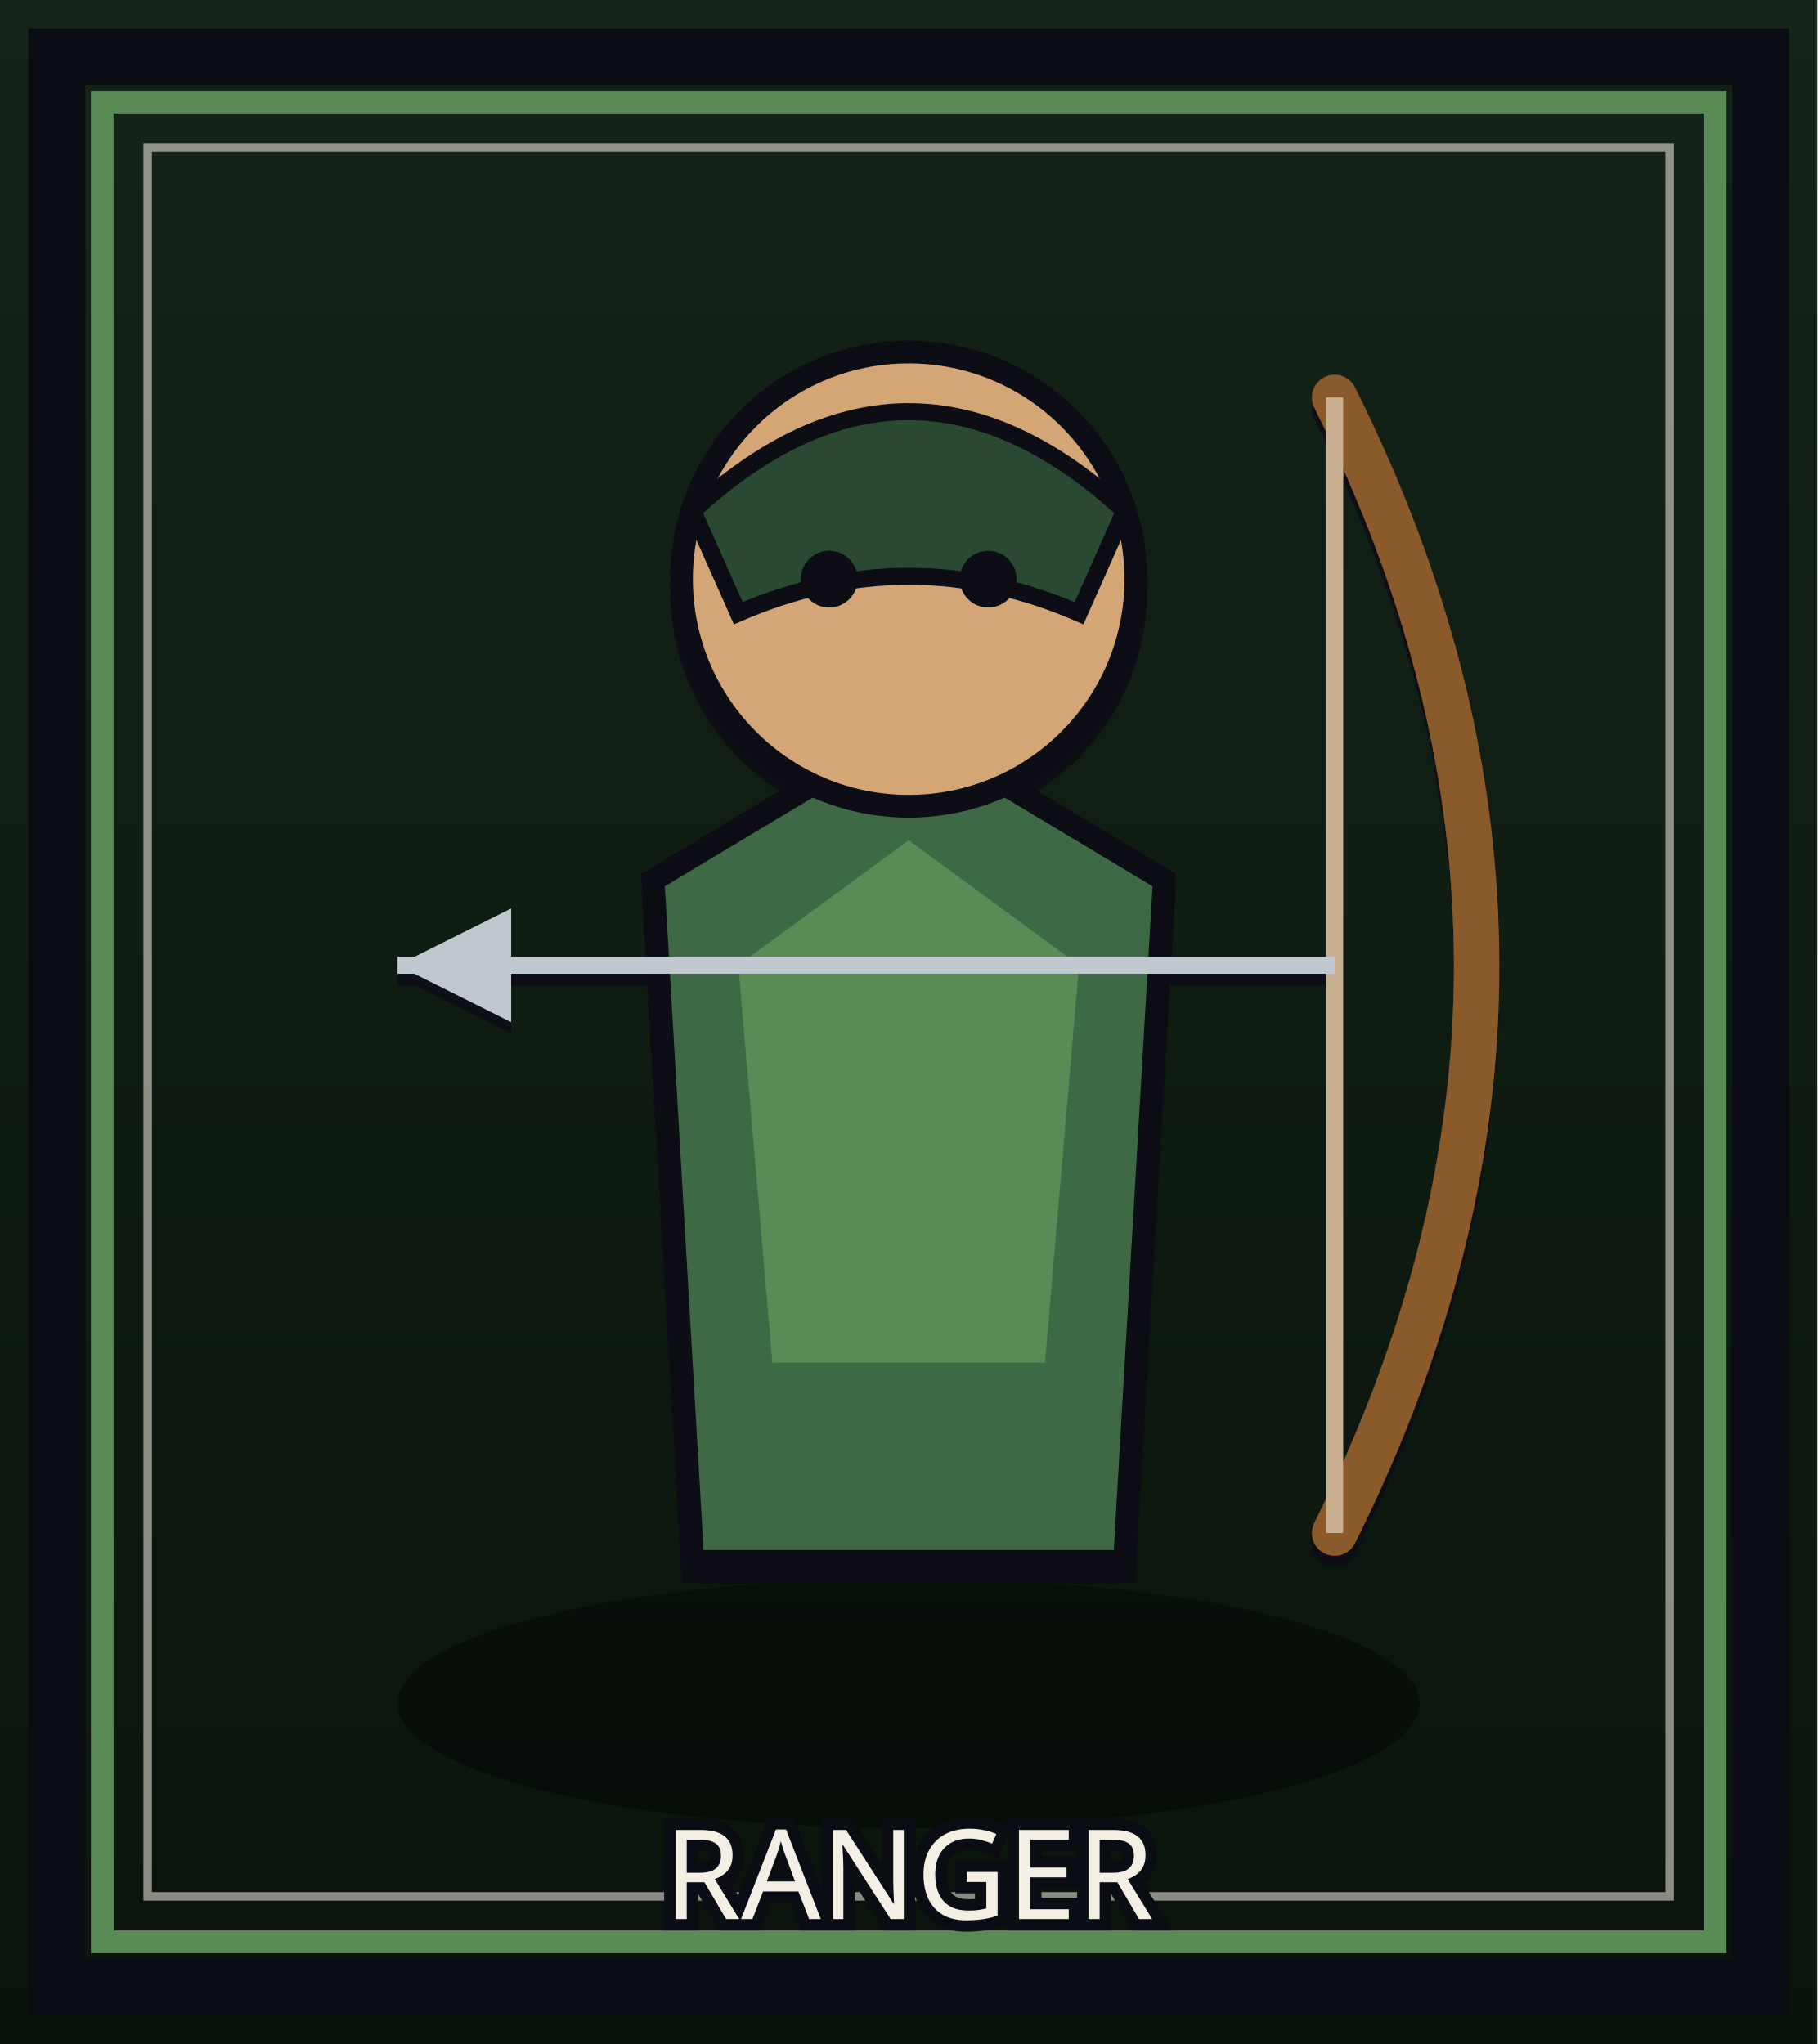
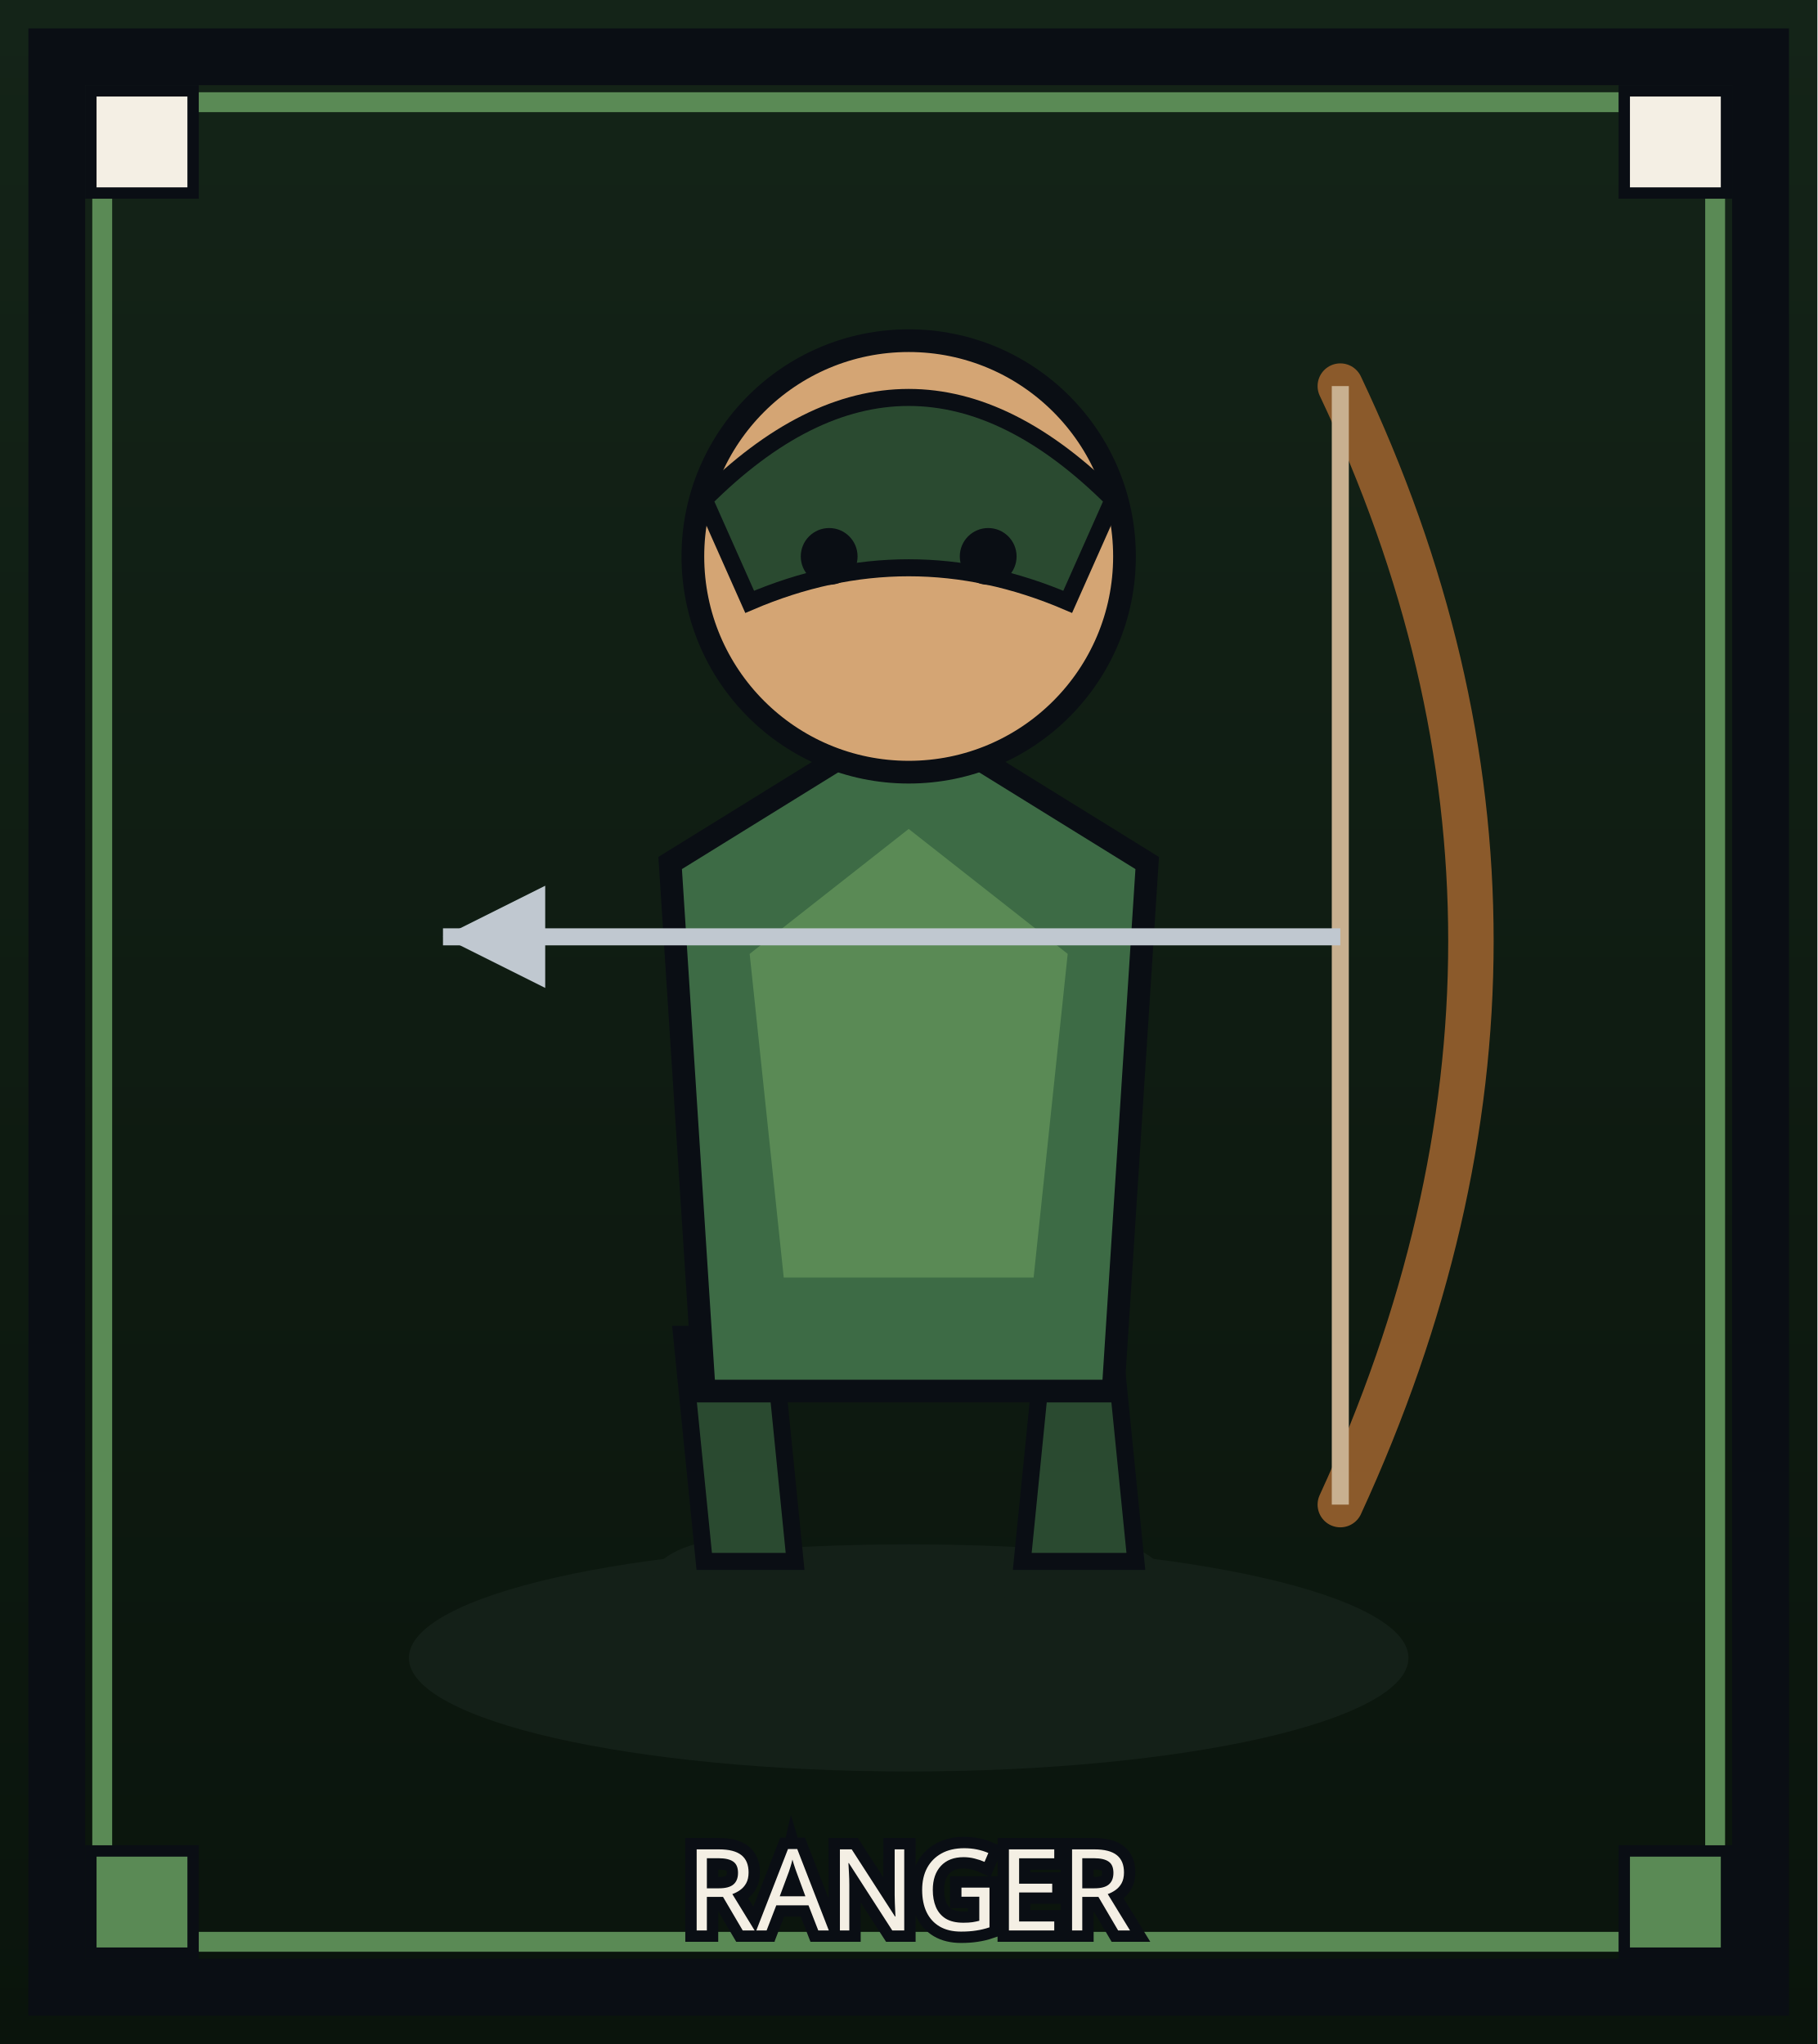
<svg xmlns="http://www.w3.org/2000/svg" width="320" height="360" viewBox="0 0 320 360" fill="none">
  <defs>
-     <linearGradient id="bg" x1="0" y1="0" x2="0" y2="1">
+     <linearGradient id="rng-bg" x1="0" y1="0" x2="0" y2="1">
      <stop offset="0%" stop-color="#142418" />
      <stop offset="100%" stop-color="#0a140c" />
    </linearGradient>
-     <filter id="ink" x="-20%" y="-20%" width="140%" height="140%">
-       <feDropShadow dx="0" dy="2" stdDeviation="0" flood-color="#0a0e14" flood-opacity="0.9" />
-     </filter>
  </defs>
-   <rect width="320" height="360" fill="url(#bg)" />
-   <ellipse cx="160" cy="300" rx="90" ry="22" fill="#000" opacity="0.35" />
-   <g filter="url(#ink)">
-     <path d="M115 155 L160 128 L205 155 L198 275 L122 275 Z" fill="#3d6b45" stroke="#0a0e14" stroke-width="4" />
-     <path d="M130 170 L160 148 L190 170 L184 240 L136 240 Z" fill="#5a8a55" />
-     <circle cx="160" cy="102" r="40" fill="#d4a574" stroke="#0a0e14" stroke-width="4" />
-     <path d="M122 90 Q160 55 198 90 L190 108 Q160 95 130 108Z" fill="#2a4a30" stroke="#0a0e14" stroke-width="3" />
-     <circle cx="146" cy="102" r="5" fill="#0a0e14" />
-     <circle cx="174" cy="102" r="5" fill="#0a0e14" />
-     <path d="M235 70 Q285 170 235 270" fill="none" stroke="#8b5a2b" stroke-width="8" stroke-linecap="round" />
-     <path d="M235 70 L235 270" stroke="#c8b090" stroke-width="3" />
-     <line x1="235" y1="170" x2="70" y2="170" stroke="#c0c8d0" stroke-width="3" />
-     <path d="M70 170 L90 160 L90 180Z" fill="#c0c8d0" />
-   </g>
+   <rect width="320" height="360" fill="url(#rng-bg)" />
+   <ellipse cx="160" cy="292" rx="88" ry="20" fill="#142018" />
+   <ellipse cx="130" cy="278" rx="15" ry="7" fill="#142018" />
+   <ellipse cx="190" cy="278" rx="15" ry="7" fill="#142018" />
+   <path d="M120 235 L124 275 L140 275 L136 235Z" fill="#2a4a30" stroke="#0a0e14" stroke-width="3" />
+   <path d="M184 235 L180 275 L200 275 L196 235Z" fill="#2a4a30" stroke="#0a0e14" stroke-width="3" />
+   <path d="M118 152 L160 126 L202 152 L196 245 L124 245Z" fill="#3d6b45" stroke="#0a0e14" stroke-width="4" />
+   <path d="M132 168 L160 146 L188 168 L182 225 L138 225Z" fill="#5a8a55" />
+   <circle cx="160" cy="98" r="38" fill="#d4a574" stroke="#0a0e14" stroke-width="4" />
+   <path d="M124 88 Q160 52 196 88 L188 106 Q160 94 132 106Z" fill="#2a4a30" stroke="#0a0e14" stroke-width="3" />
+   <circle cx="146" cy="98" r="5" fill="#0a0e14" />
+   <circle cx="174" cy="98" r="5" fill="#0a0e14" />
+   <path d="M236 68 Q282 165 236 265" fill="none" stroke="#8b5a2b" stroke-width="8" stroke-linecap="round" />
+   <path d="M236 68 L236 265" stroke="#c8b090" stroke-width="3" />
+   <line x1="236" y1="165" x2="78" y2="165" stroke="#c0c8d0" stroke-width="3" />
+   <path d="M78 165 L96 156 L96 174Z" fill="#c0c8d0" />
  <rect x="10" y="10" width="300" height="340" fill="none" stroke="#0a0e14" stroke-width="10" />
-   <rect x="18" y="18" width="284" height="324" fill="none" stroke="#5a8a55" stroke-width="4" />
-   <rect x="26" y="26" width="268" height="308" fill="none" stroke="#f4efe4" stroke-width="1.5" opacity="0.55" />
-   <text x="160" y="338" text-anchor="middle" font-family="Impact, Arial Black, sans-serif" font-size="22" fill="#f4efe4" stroke="#0a0e14" stroke-width="4" paint-order="stroke">RANGER</text>
+   <rect x="18" y="18" width="284" height="324" fill="none" stroke="#5a8a55" stroke-width="3.5" />
+   <rect x="16" y="16" width="18" height="18" fill="#f4efe4" stroke="#0a0e14" stroke-width="2" />
+   <rect x="286" y="16" width="18" height="18" fill="#f4efe4" stroke="#0a0e14" stroke-width="2" />
+   <rect x="16" y="326" width="18" height="18" fill="#5a8a55" stroke="#0a0e14" stroke-width="2" />
+   <rect x="286" y="326" width="18" height="18" fill="#5a8a55" stroke="#0a0e14" stroke-width="2" />
+   <text x="160" y="340" text-anchor="middle" font-family="Impact, Arial Black, sans-serif" font-size="20" fill="#f4efe4" stroke="#0a0e14" stroke-width="4" paint-order="stroke">RANGER</text>
</svg>
